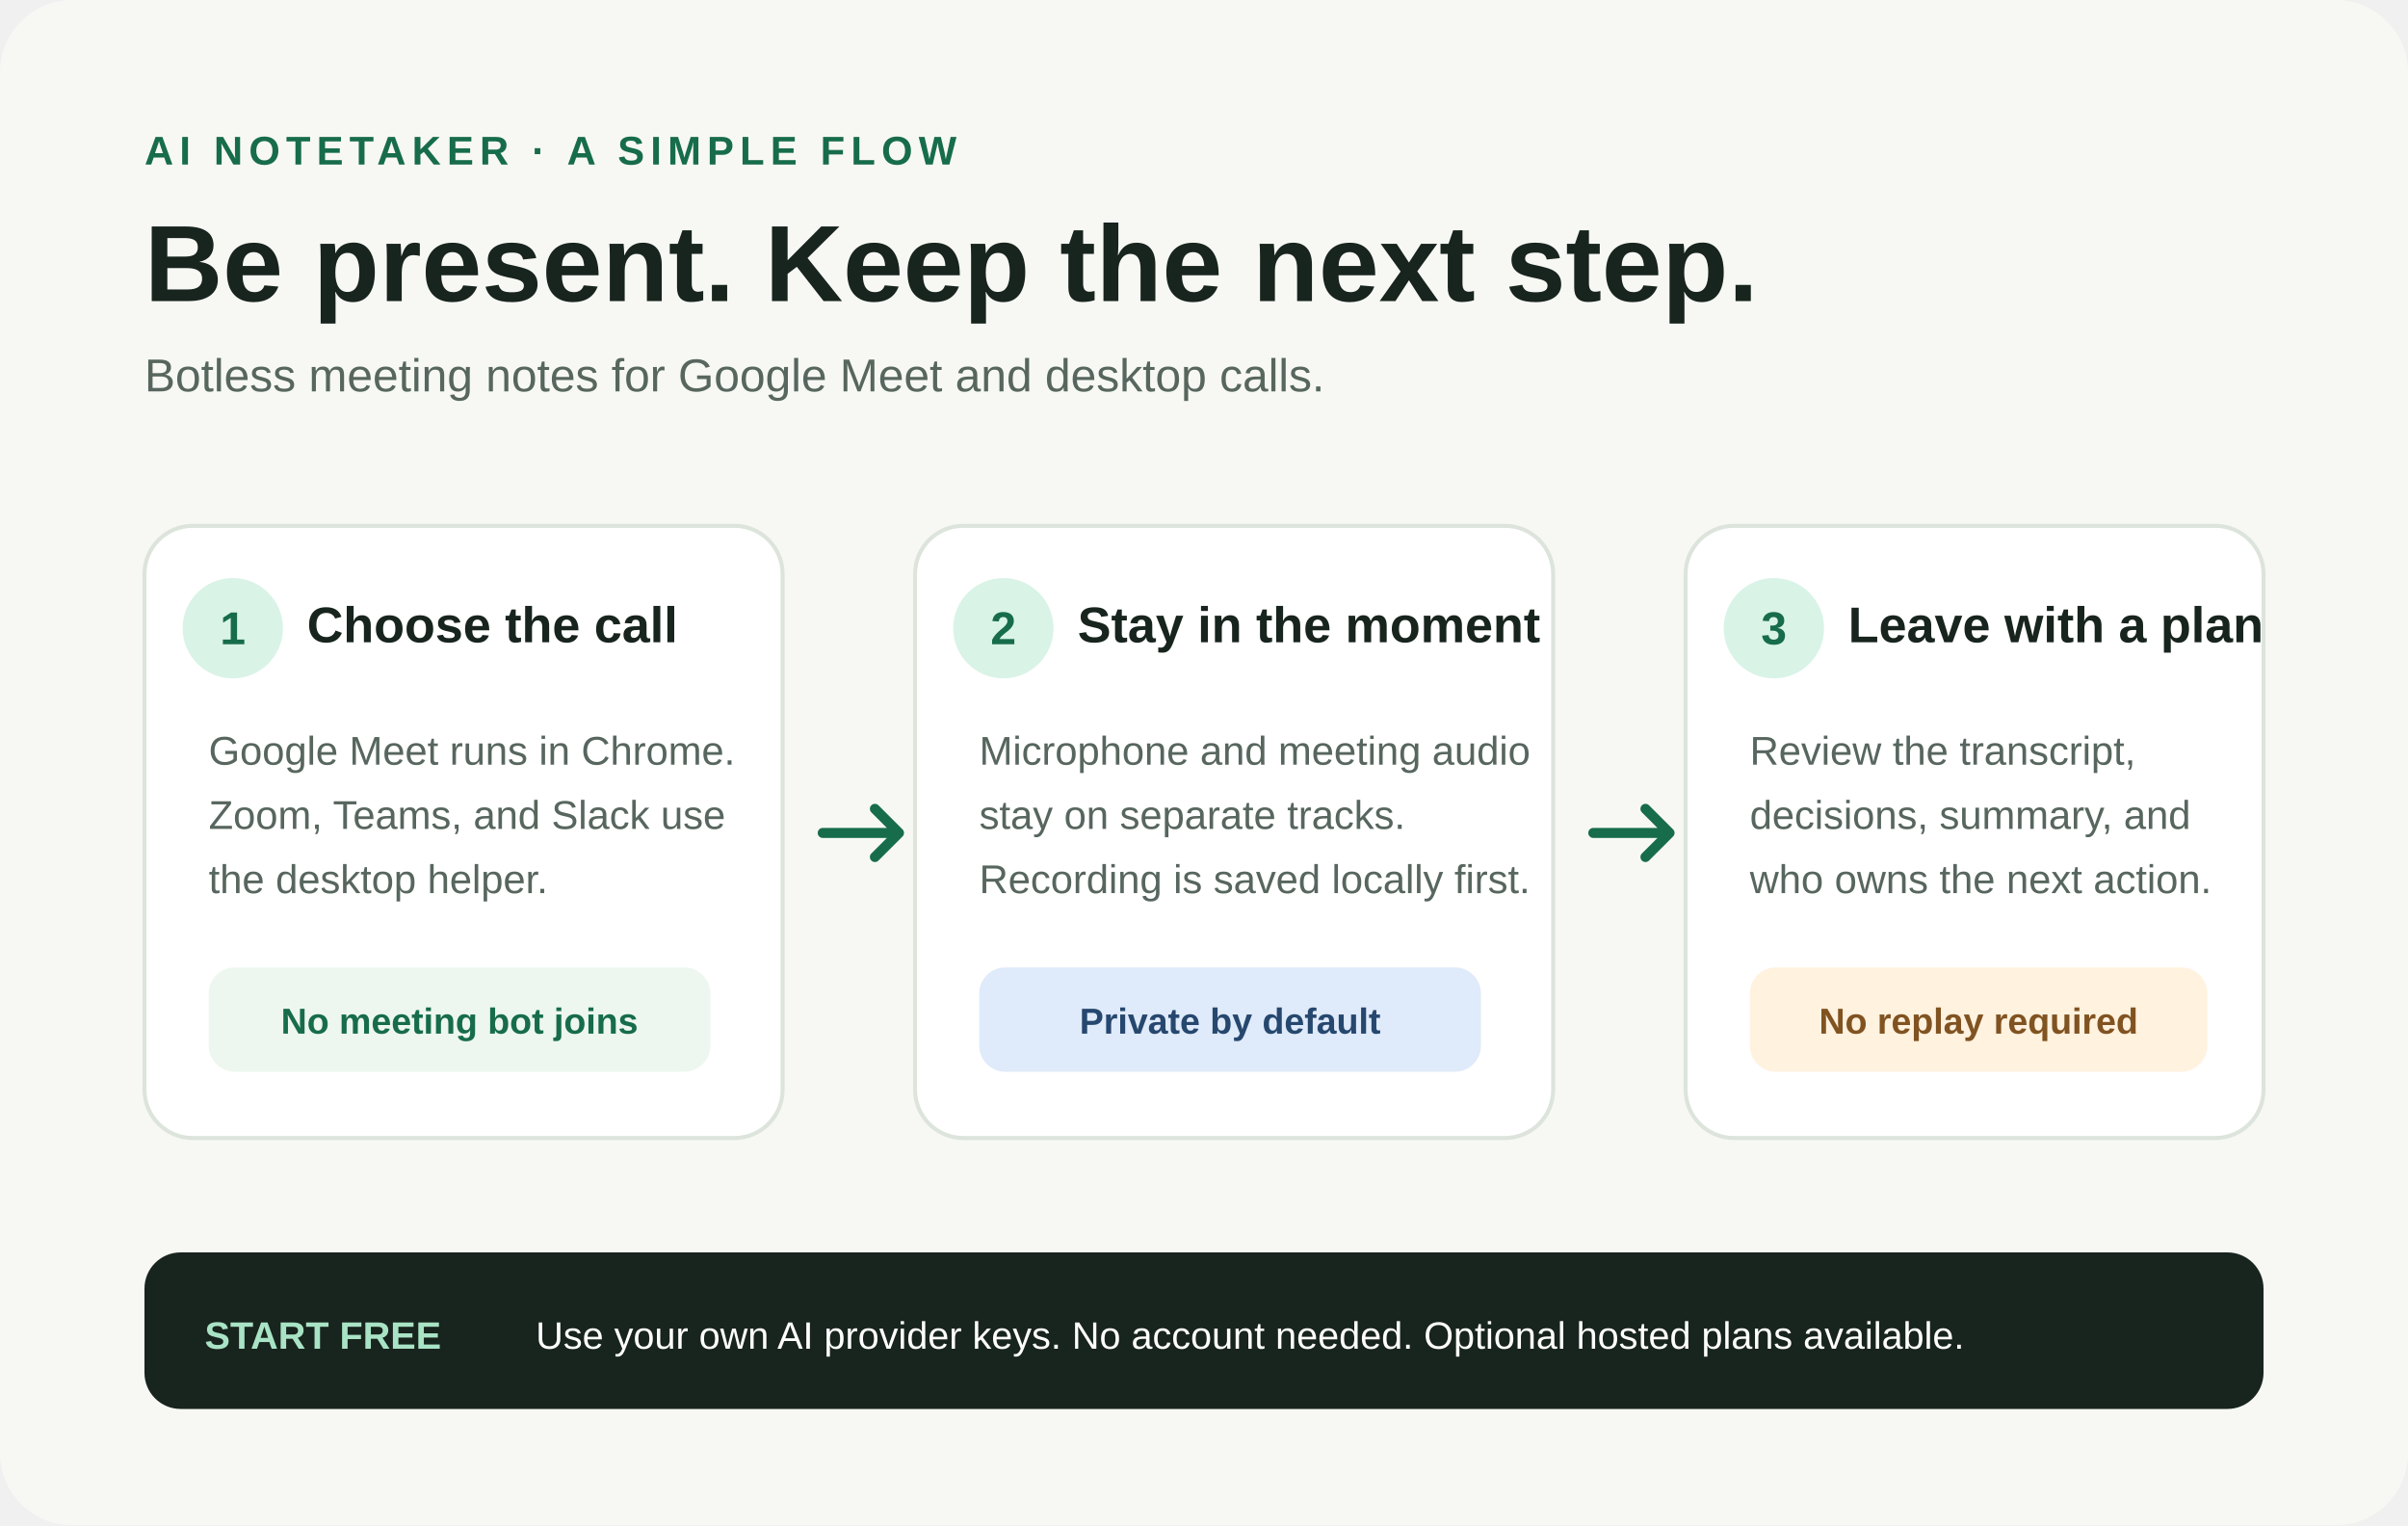
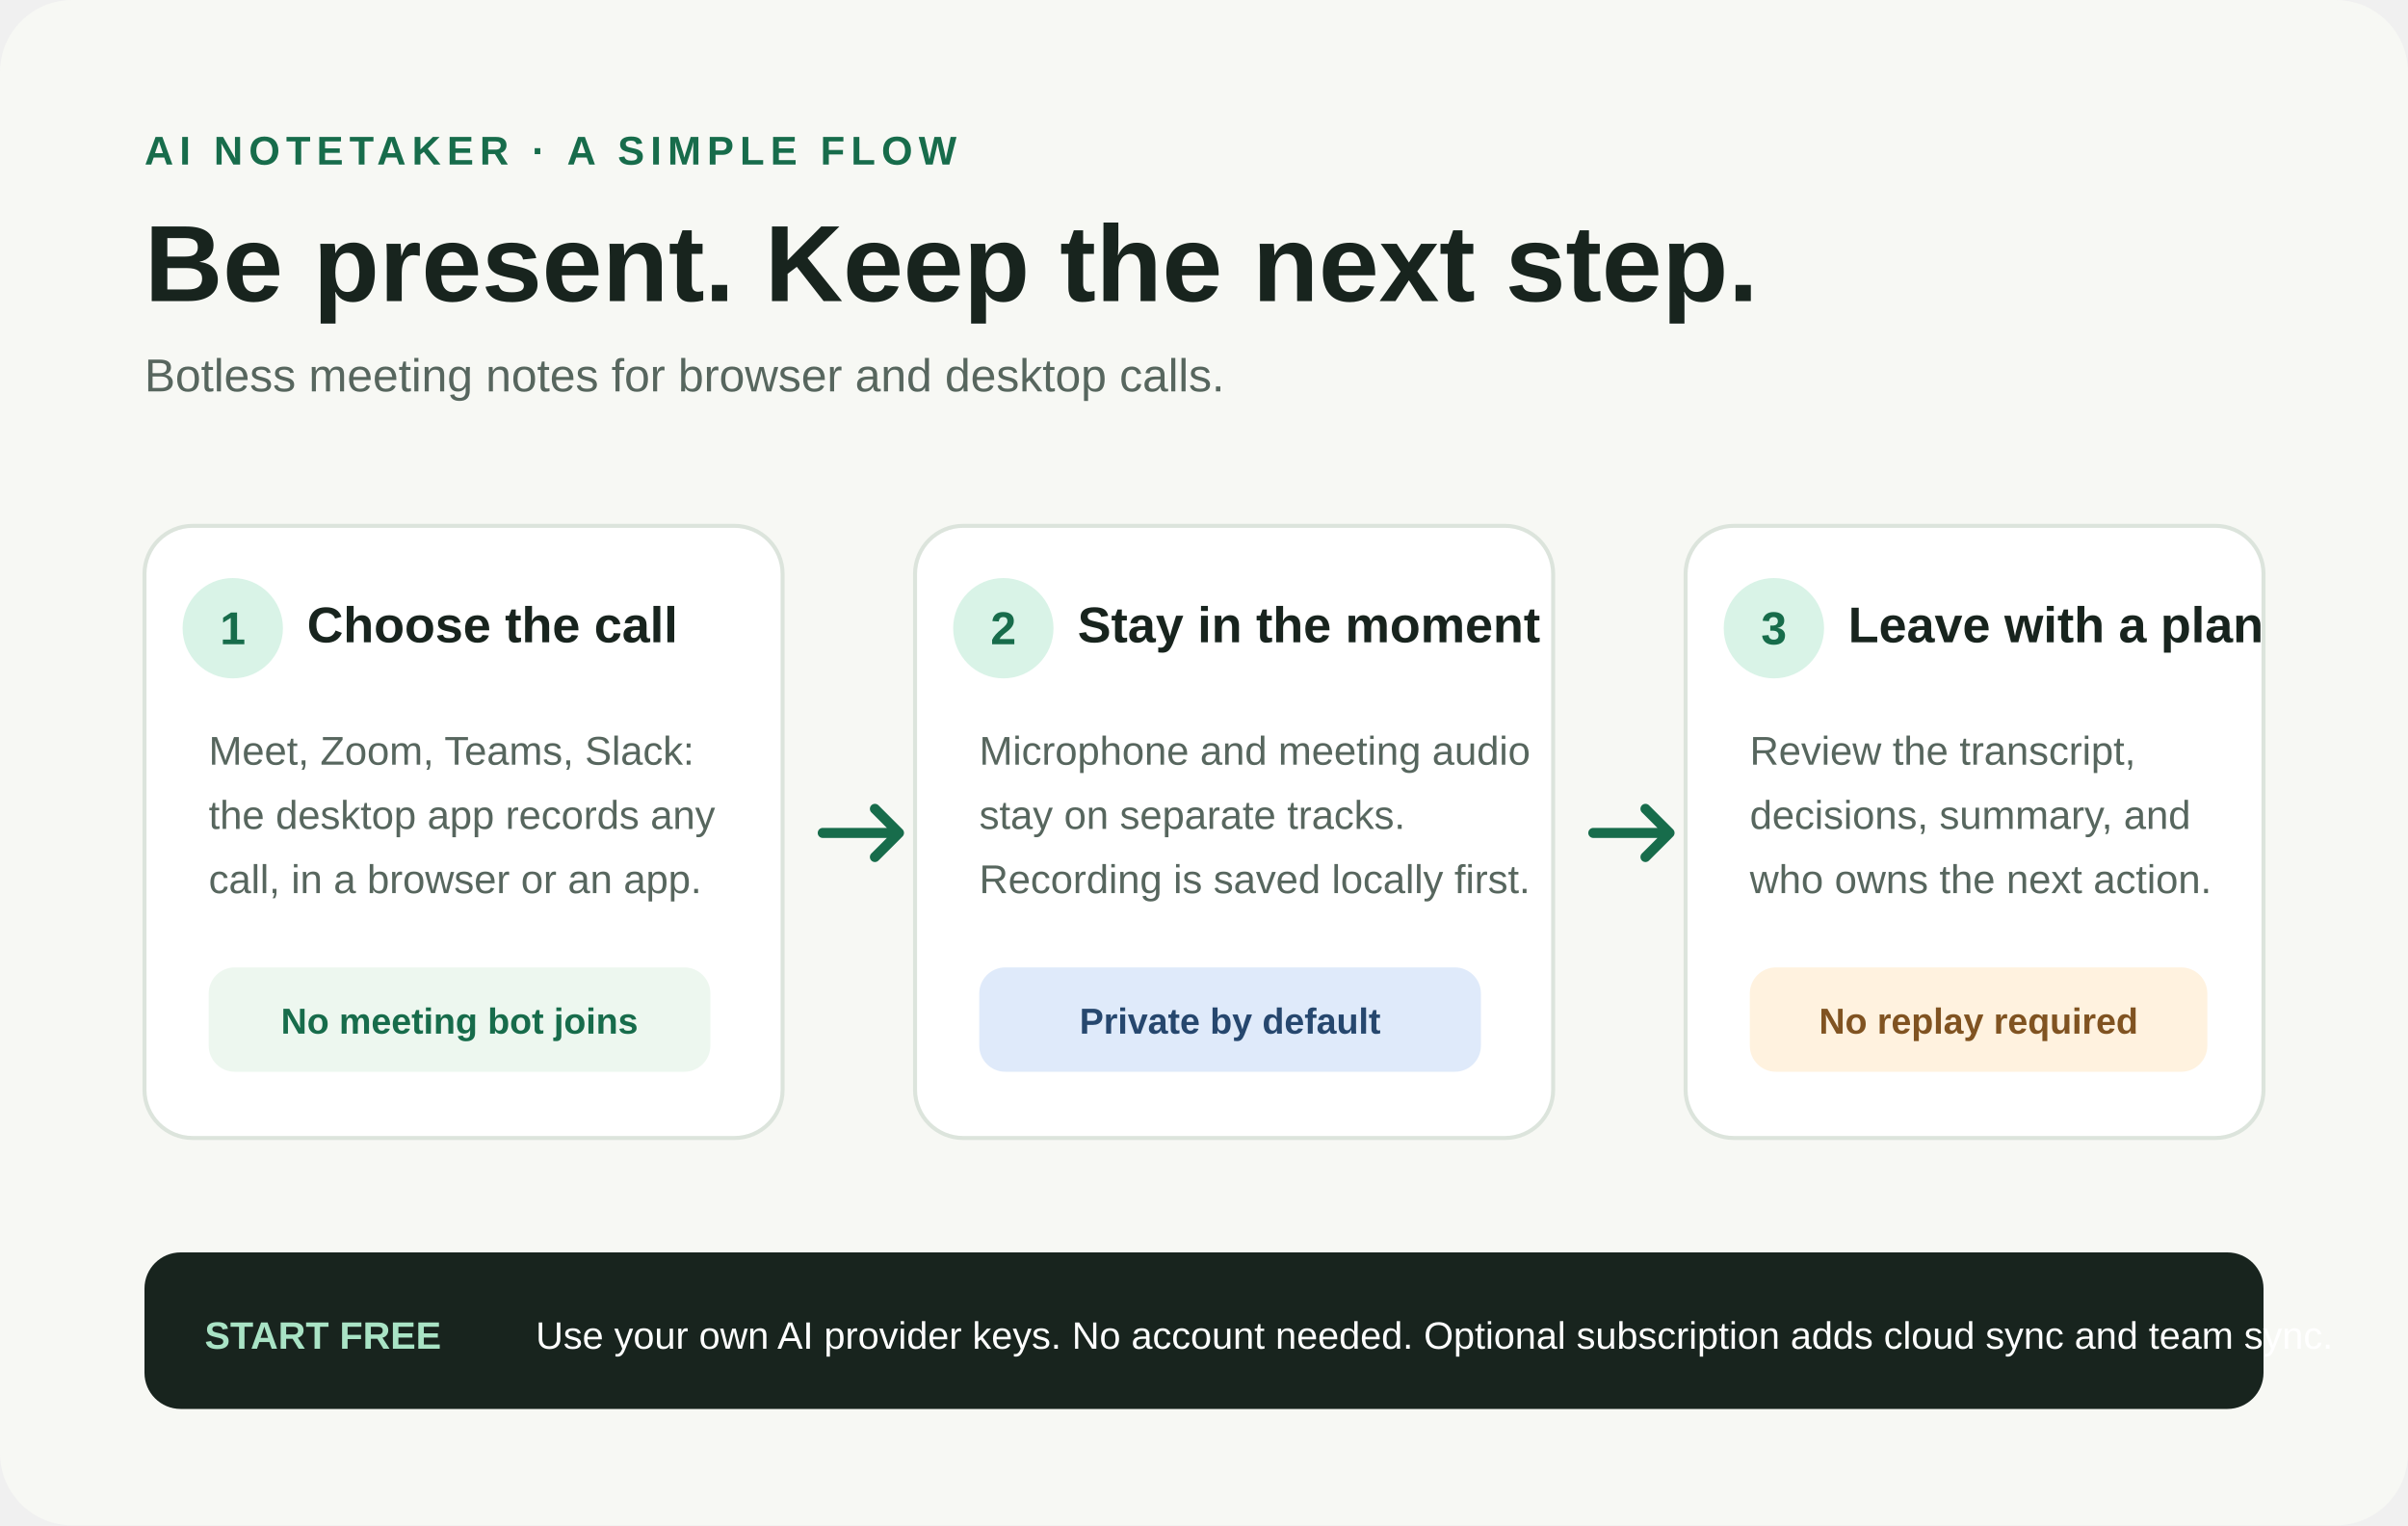
<svg xmlns="http://www.w3.org/2000/svg" width="1200" height="760" viewBox="0 0 1200 760" role="img" aria-labelledby="title desc">
  <rect width="1200" height="760" fill="#f7f8f4" rx="36" />
  <text x="72" y="82" fill="#176c4b" font-family="Arial,sans-serif" font-size="20" font-weight="700" letter-spacing="3">AI NOTETAKER · A SIMPLE FLOW</text>
  <text x="72" y="150" fill="#18241e" font-family="Arial,sans-serif" font-size="54" font-weight="700">Be present. Keep the next step.</text>
-   <text x="72" y="195" fill="#57665e" font-family="Arial,sans-serif" font-size="23">Botless meeting notes for Google Meet and desktop calls.</text>
+   <text x="72" y="195" fill="#57665e" font-family="Arial,sans-serif" font-size="23">Botless meeting notes for browser and desktop calls.</text>
  <g font-family="Arial,sans-serif">
    <rect x="72" y="262" width="318" height="305" rx="24" fill="#fff" stroke="#dce4dc" stroke-width="2" />
    <circle cx="116" cy="313" r="25" fill="#d9f3e7" />
    <text x="116" y="321" text-anchor="middle" fill="#176c4b" font-size="23" font-weight="700">1</text>
    <text x="153" y="320" fill="#18241e" font-size="25" font-weight="700">Choose the call</text>
    <text x="104" y="381" fill="#57665e" font-size="20">
-       <tspan x="104" dy="0">Google Meet runs in Chrome.</tspan>
-       <tspan x="104" dy="32">Zoom, Teams, and Slack use</tspan>
-       <tspan x="104" dy="32">the desktop helper.</tspan>
+       <tspan x="104" dy="0">Meet, Zoom, Teams, Slack:</tspan>
+       <tspan x="104" dy="32">the desktop app records any</tspan>
+       <tspan x="104" dy="32">call, in a browser or an app.</tspan>
    </text>
    <rect x="104" y="482" width="250" height="52" rx="13" fill="#edf7ef" />
    <text x="229" y="515" text-anchor="middle" fill="#176c4b" font-size="18" font-weight="700">No meeting bot joins</text>
    <path d="M410 415h38m-12-12 12 12-12 12" fill="none" stroke="#176c4b" stroke-width="5" stroke-linecap="round" stroke-linejoin="round" />
    <rect x="456" y="262" width="318" height="305" rx="24" fill="#fff" stroke="#dce4dc" stroke-width="2" />
    <circle cx="500" cy="313" r="25" fill="#d9f3e7" />
    <text x="500" y="321" text-anchor="middle" fill="#176c4b" font-size="23" font-weight="700">2</text>
    <text x="537" y="320" fill="#18241e" font-size="25" font-weight="700">Stay in the moment</text>
    <text x="488" y="381" fill="#57665e" font-size="20">
      <tspan x="488" dy="0">Microphone and meeting audio</tspan>
      <tspan x="488" dy="32">stay on separate tracks.</tspan>
      <tspan x="488" dy="32">Recording is saved locally first.</tspan>
    </text>
    <rect x="488" y="482" width="250" height="52" rx="13" fill="#dfeafa" />
    <text x="613" y="515" text-anchor="middle" fill="#26476e" font-size="18" font-weight="700">Private by default</text>
    <path d="M794 415h38m-12-12 12 12-12 12" fill="none" stroke="#176c4b" stroke-width="5" stroke-linecap="round" stroke-linejoin="round" />
    <rect x="840" y="262" width="288" height="305" rx="24" fill="#fff" stroke="#dce4dc" stroke-width="2" />
    <circle cx="884" cy="313" r="25" fill="#d9f3e7" />
    <text x="884" y="321" text-anchor="middle" fill="#176c4b" font-size="23" font-weight="700">3</text>
    <text x="921" y="320" fill="#18241e" font-size="25" font-weight="700">Leave with a plan</text>
    <text x="872" y="381" fill="#57665e" font-size="20">
      <tspan x="872" dy="0">Review the transcript,</tspan>
      <tspan x="872" dy="32">decisions, summary, and</tspan>
      <tspan x="872" dy="32">who owns the next action.</tspan>
    </text>
    <rect x="872" y="482" width="228" height="52" rx="13" fill="#fff2df" />
    <text x="986" y="515" text-anchor="middle" fill="#805321" font-size="18" font-weight="700">No replay required</text>
  </g>
  <rect x="72" y="624" width="1056" height="78" rx="18" fill="#18241e" />
  <text x="102" y="672" fill="#a9e3c5" font-family="Arial,sans-serif" font-size="19" font-weight="700">START FREE</text>
-   <text x="267" y="672" fill="#fff" font-family="Arial,sans-serif" font-size="19">Use your own AI provider keys. No account needed. Optional hosted plans available.</text>
+   <text x="267" y="672" fill="#fff" font-family="Arial,sans-serif" font-size="19">Use your own AI provider keys. No account needed. Optional subscription adds cloud sync and team sync.</text>
</svg>
